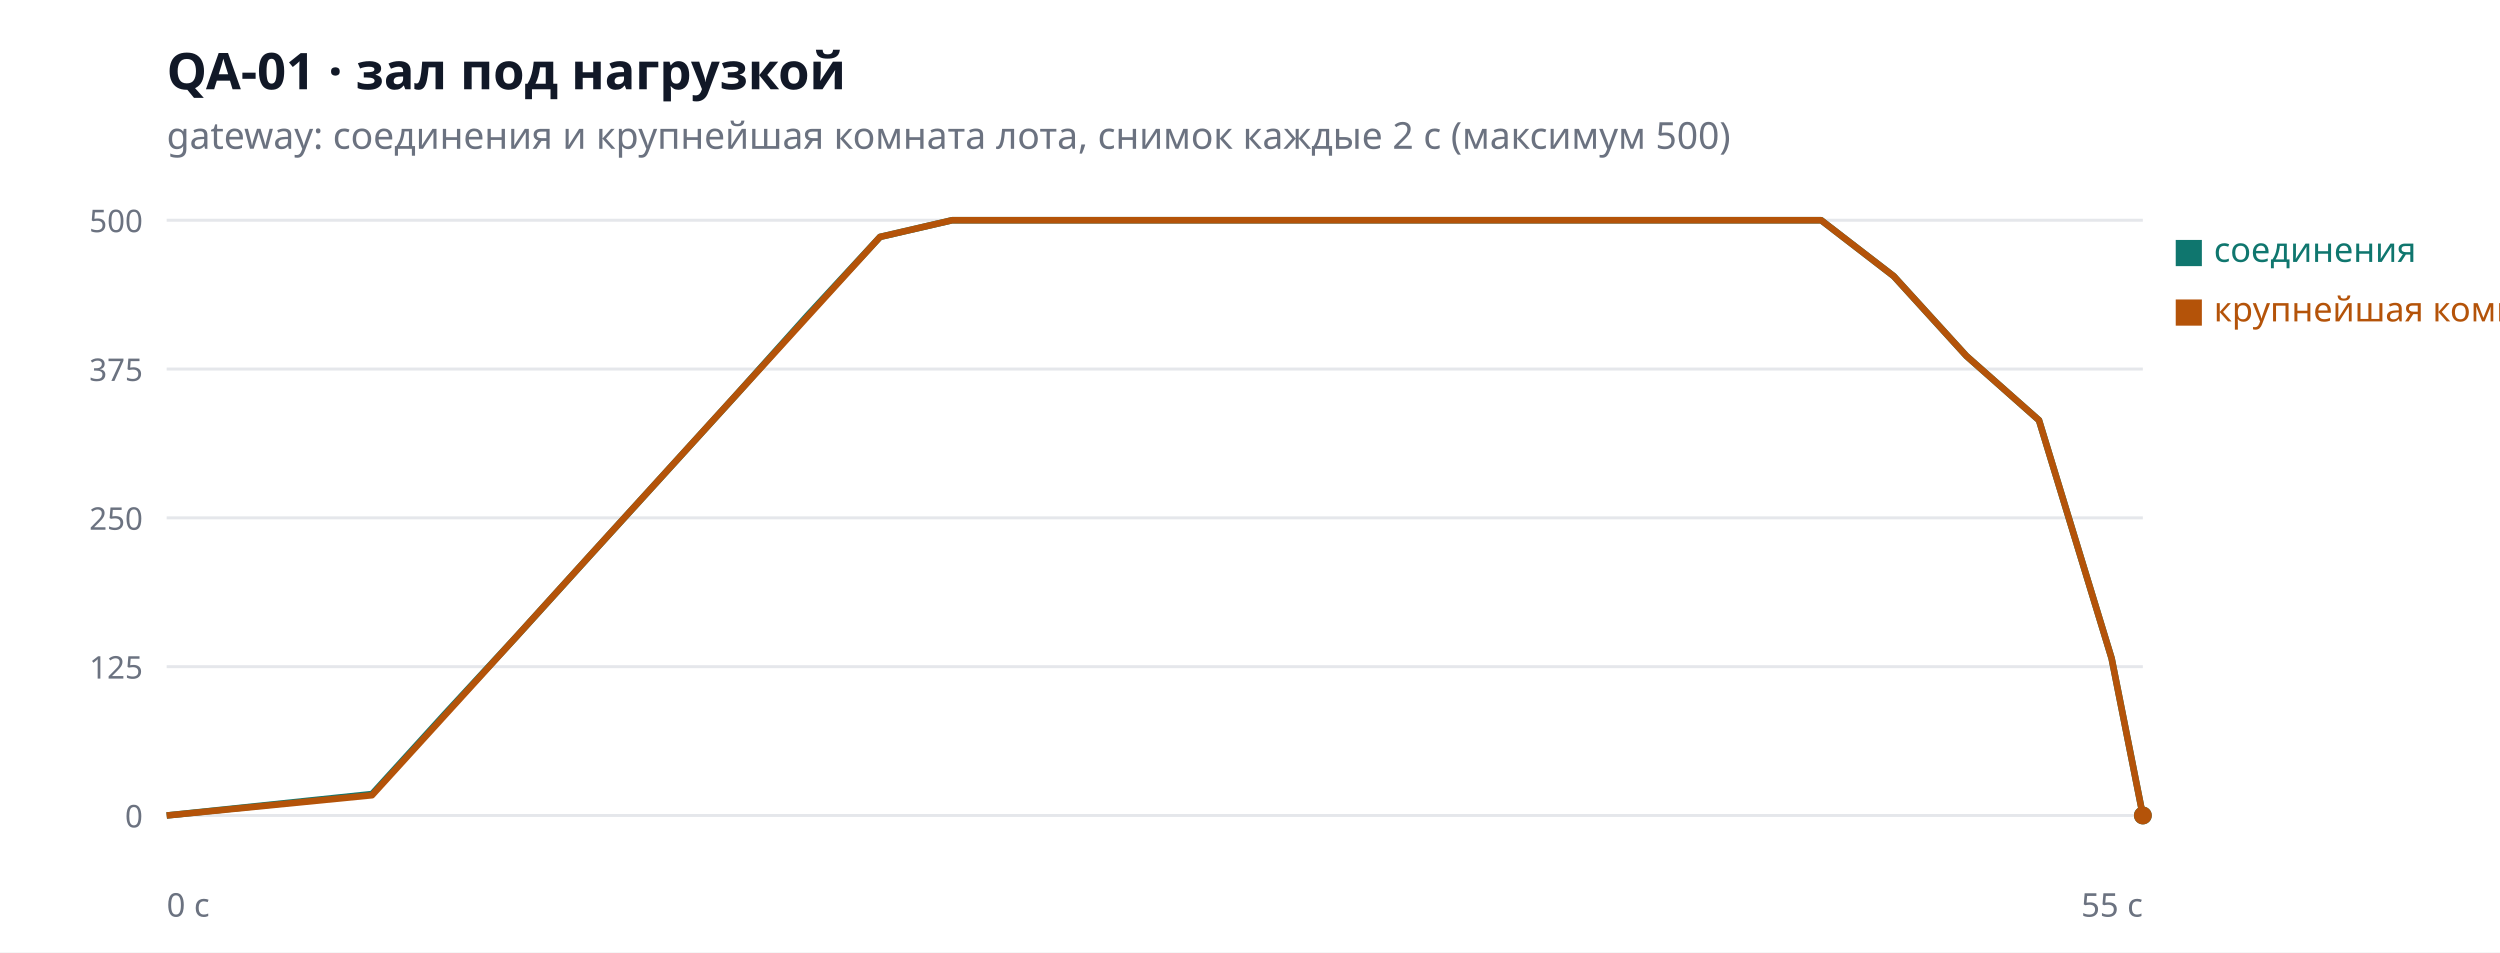
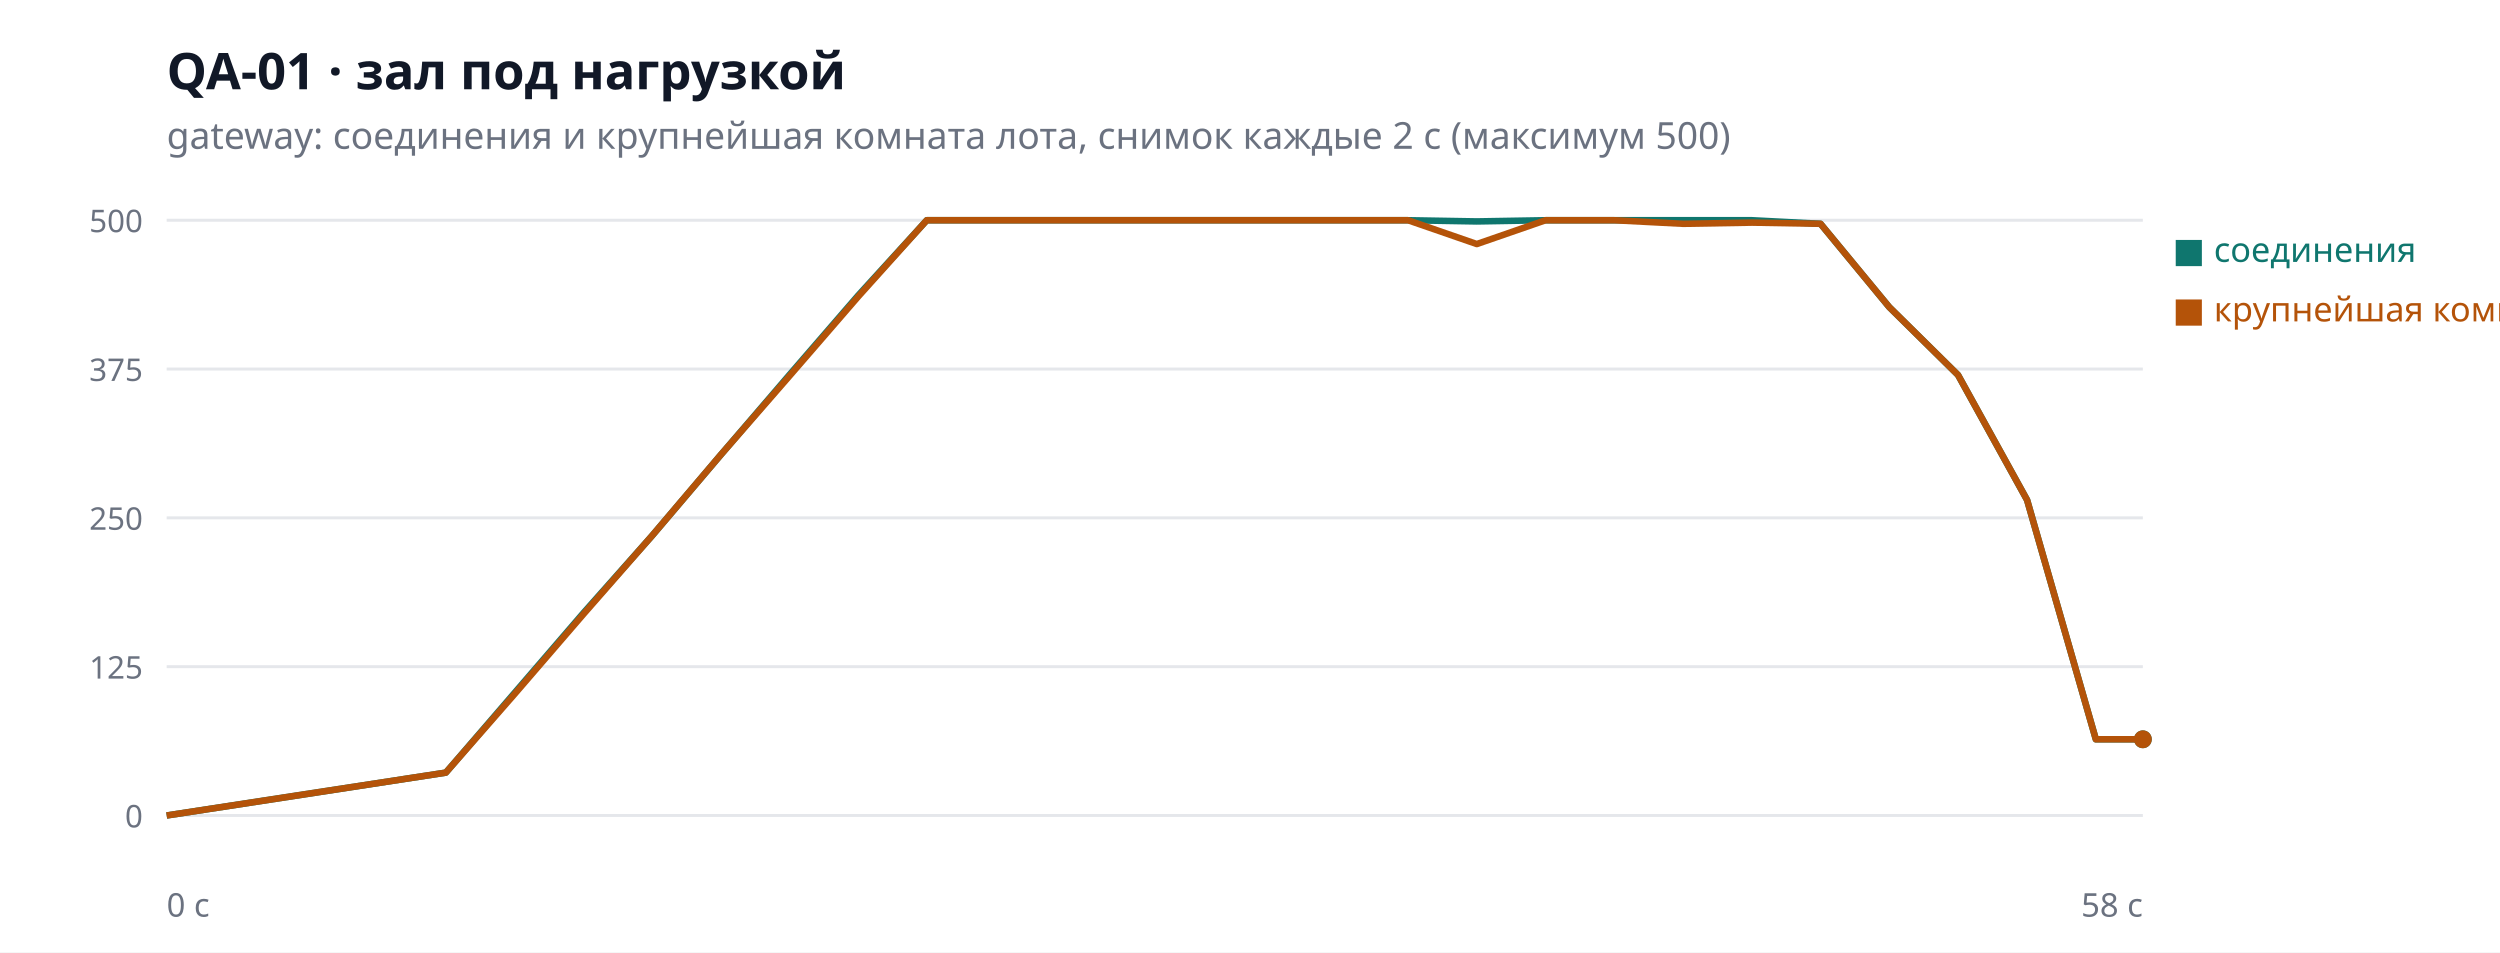
<svg xmlns="http://www.w3.org/2000/svg" viewBox="0 0 840 320" width="840" height="320" font-family="ui-sans-serif, system-ui, 'Segoe UI', sans-serif" role="img" aria-label="QA-01 · зал под нагрузкой">
  <rect width="840" height="320" fill="#ffffff" />
  <text x="56" y="30" font-size="17" font-weight="600" fill="#111827">QA-01 · зал под нагрузкой</text>
  <text x="56" y="50" font-size="12.5" fill="#6b7280">gateway: соединения и крупнейшая комната лота, снимок каждые 2 с (максимум 500)</text>
  <line x1="56" y1="74" x2="720" y2="74" stroke="#e5e7eb" stroke-width="1" />
  <text x="48" y="78" font-size="10.5" fill="#6b7280" text-anchor="end">500</text>
  <line x1="56" y1="124" x2="720" y2="124" stroke="#e5e7eb" stroke-width="1" />
  <text x="48" y="128" font-size="10.5" fill="#6b7280" text-anchor="end">375</text>
  <line x1="56" y1="174" x2="720" y2="174" stroke="#e5e7eb" stroke-width="1" />
  <text x="48" y="178" font-size="10.5" fill="#6b7280" text-anchor="end">250</text>
  <line x1="56" y1="224" x2="720" y2="224" stroke="#e5e7eb" stroke-width="1" />
  <text x="48" y="228" font-size="10.5" fill="#6b7280" text-anchor="end">125</text>
  <line x1="56" y1="274" x2="720" y2="274" stroke="#e5e7eb" stroke-width="1" />
  <text x="48" y="278" font-size="10.5" fill="#6b7280" text-anchor="end">0</text>
-   <path d="M56.0,274.0 L125.0,266.8 L149.4,240.0 L173.8,213.6 L198.1,186.8 L222.5,160.0 L246.9,133.2 L271.3,106.0 L295.7,79.6 L319.9,74.0 L344.3,74.0 L368.6,74.0 L393.0,74.0 L417.3,74.0 L441.8,74.0 L466.2,74.0 L490.5,74.0 L514.8,74.0 L539.1,74.0 L563.3,74.0 L587.6,74.0 L611.9,74.0 L636.3,92.8 L660.7,119.6 L685.1,141.2 L709.5,221.2 L720.0,274.0" fill="none" stroke="#0f766e" stroke-width="2.2" stroke-linejoin="round" />
-   <circle cx="720.0" cy="274.0" r="3" fill="#0f766e" />
+   <path d="M56.0,274.0 L149.8,259.6 L172.9,232.8 L196.0,206.0 L219.1,180.0 L242.2,152.8 L265.2,126.0 L288.4,99.2 L311.4,74.0 L334.5,74.0 L357.6,74.0 L380.6,74.0 L403.7,74.0 L426.8,74.0 L449.9,74.0 L473.1,74.0 L496.2,74.4 L519.3,74.0 L542.4,74.0 L565.6,74.0 L588.7,74.0 L611.7,75.2 L634.8,103.2 L657.9,126.0 L681.1,168.0 L704.2,248.4 L720.0,248.4" fill="none" stroke="#0f766e" stroke-width="2.2" stroke-linejoin="round" />
+   <circle cx="720.0" cy="248.4" r="3" fill="#0f766e" />
  <text x="730" y="88" font-size="11.5" fill="#0f766e">■ соединения</text>
-   <path d="M56.0,274.0 L125.0,267.2 L149.4,240.4 L173.8,213.6 L198.1,186.8 L222.5,160.0 L246.9,133.2 L271.3,106.4 L295.7,79.6 L319.9,74.0 L344.3,74.0 L368.6,74.0 L393.0,74.0 L417.3,74.0 L441.8,74.0 L466.2,74.0 L490.5,74.0 L514.8,74.0 L539.1,74.0 L563.3,74.0 L587.6,74.0 L611.9,74.0 L636.3,92.8 L660.7,119.6 L685.1,141.2 L709.5,221.2 L720.0,274.0" fill="none" stroke="#b45309" stroke-width="2.2" stroke-linejoin="round" />
-   <circle cx="720.0" cy="274.0" r="3" fill="#b45309" />
+   <path d="M56.0,274.0 L149.8,259.6 L172.9,233.2 L196.0,206.4 L219.1,180.0 L242.2,152.8 L265.2,126.4 L288.4,99.6 L311.4,74.0 L334.5,74.0 L357.6,74.0 L380.6,74.0 L403.7,74.0 L426.8,74.0 L449.9,74.0 L473.1,74.0 L496.2,82.0 L519.3,74.0 L542.4,74.0 L565.6,75.2 L588.7,74.8 L611.7,75.2 L634.8,103.2 L657.9,126.0 L681.1,168.0 L704.2,248.4 L720.0,248.4" fill="none" stroke="#b45309" stroke-width="2.2" stroke-linejoin="round" />
+   <circle cx="720.0" cy="248.4" r="3" fill="#b45309" />
  <text x="730" y="108" font-size="11.5" fill="#b45309">■ крупнейшая комната</text>
  <text x="56" y="308" font-size="11" fill="#6b7280">0 c</text>
-   <text x="720" y="308" font-size="11" fill="#6b7280" text-anchor="end">55 c</text>
+   <text x="720" y="308" font-size="11" fill="#6b7280" text-anchor="end">58 c</text>
</svg>
